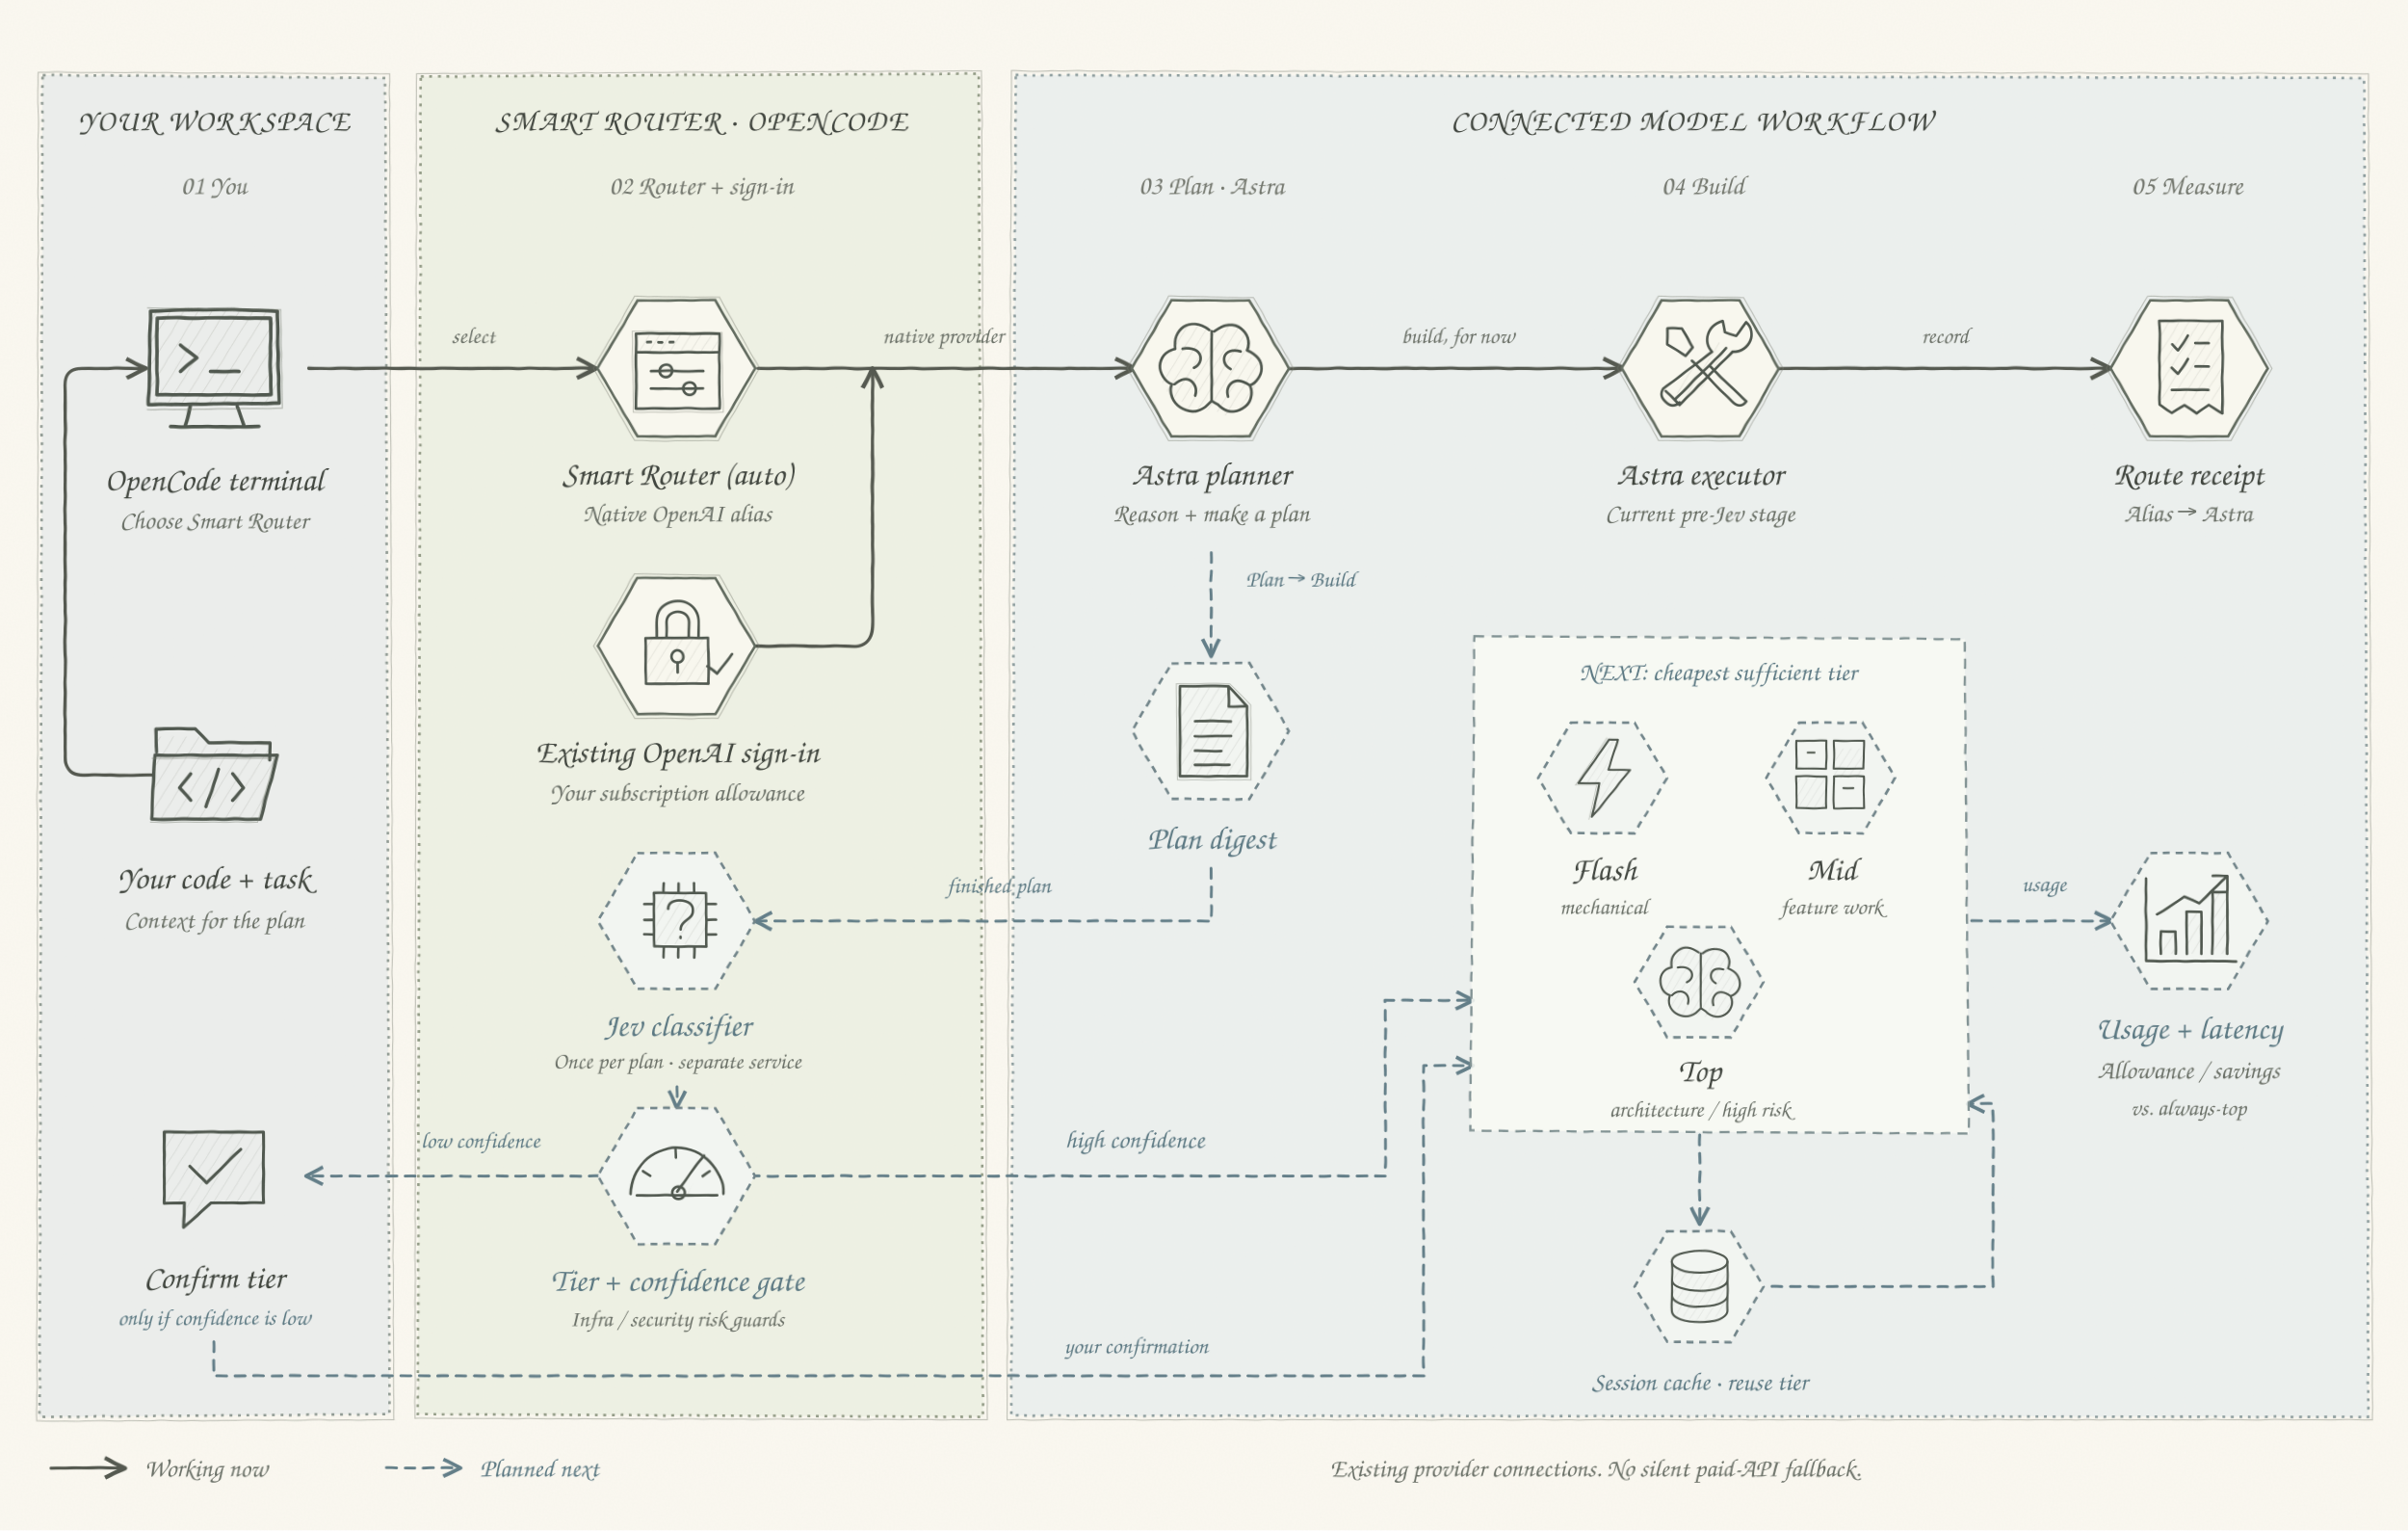
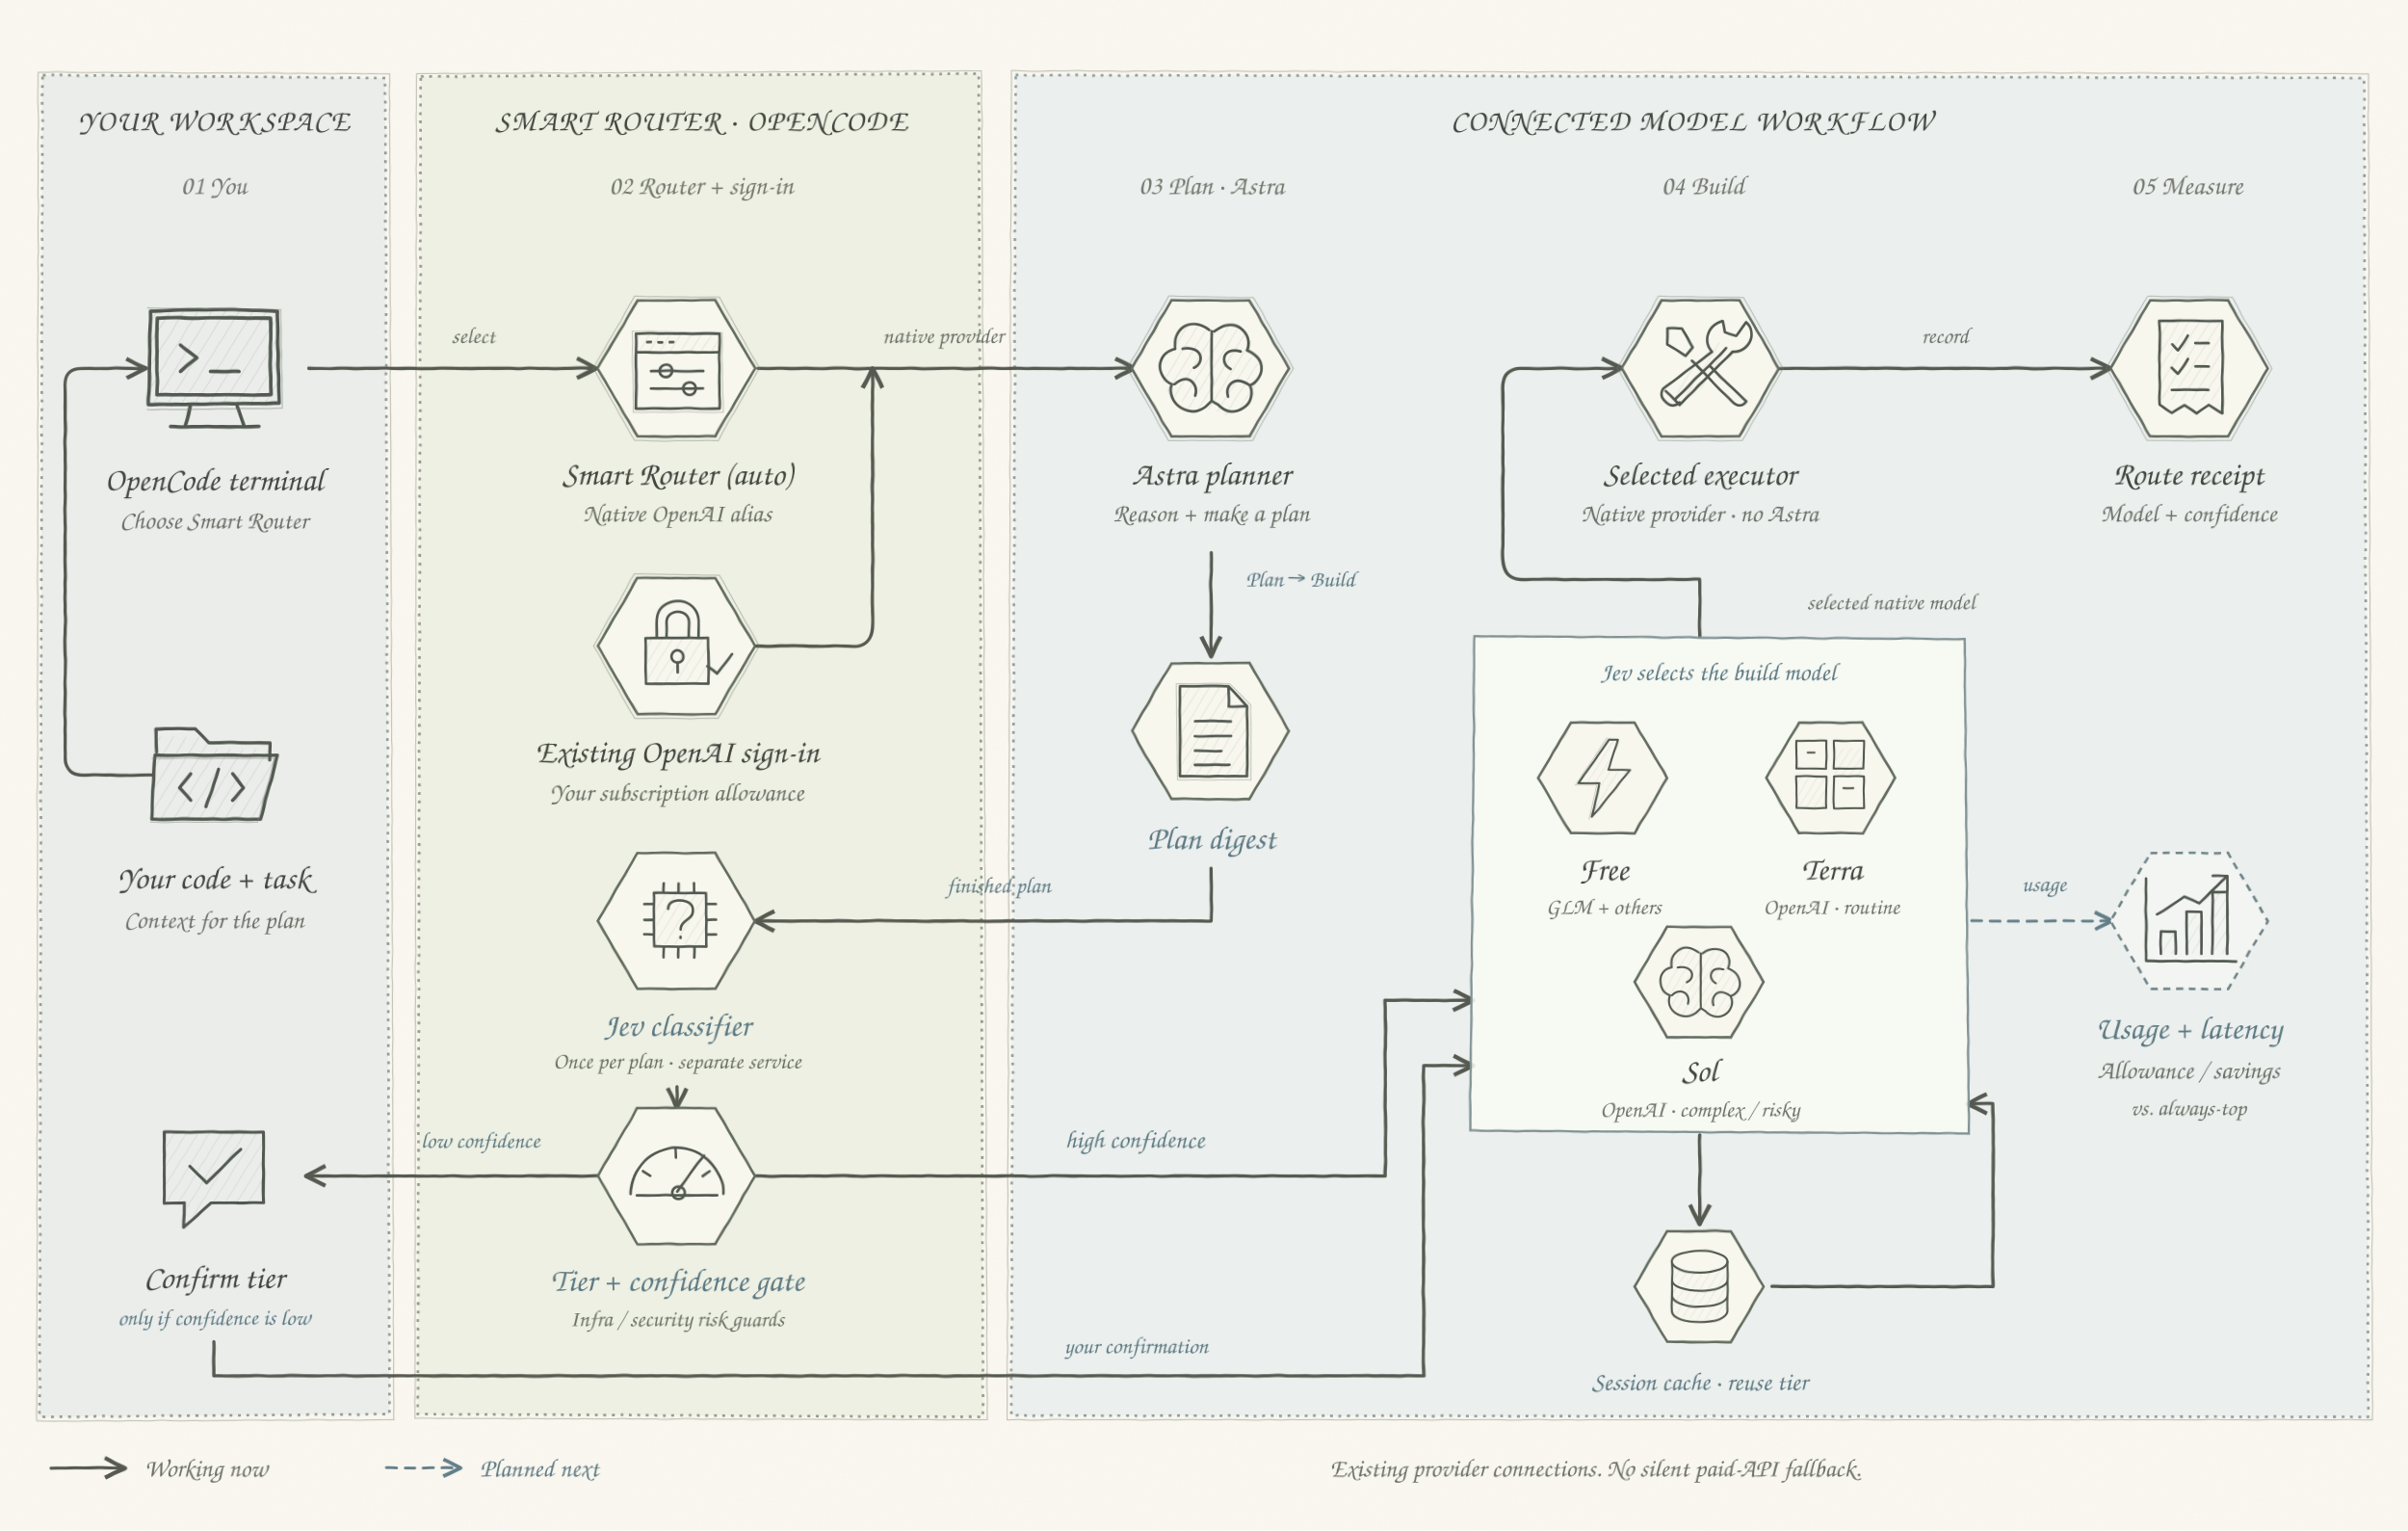
<svg xmlns="http://www.w3.org/2000/svg" width="1700" height="1080" viewBox="0 0 1700 1080" role="img" aria-labelledby="title desc">
  <defs>
    <filter id="paper">
      <feTurbulence type="fractalNoise" baseFrequency=".7" numOctaves="3" seed="9" result="grain" />
      <feColorMatrix in="grain" type="saturate" values="0" />
      <feComponentTransfer>
        <feFuncA type="linear" slope=".045" />
      </feComponentTransfer>
      <feBlend in="SourceGraphic" mode="multiply" />
    </filter>
    <filter id="pencil" x="-8%" y="-8%" width="116%" height="116%">
      <feTurbulence type="fractalNoise" baseFrequency=".065" numOctaves="2" seed="12" result="grain" />
      <feDisplacementMap in="SourceGraphic" in2="grain" scale="1.15" xChannelSelector="R" yChannelSelector="G" />
    </filter>
    <pattern id="hatch" width="7" height="7" patternUnits="userSpaceOnUse" patternTransform="rotate(32)">
      <path d="M0 0 L0 7" stroke="#74766d" stroke-width=".8" opacity=".22" />
    </pattern>
    <marker id="arrow" viewBox="0 0 12 12" refX="10" refY="6" markerWidth="9" markerHeight="9" orient="auto-start-reverse">
      <path d="M2 2 L10 6 L2 10" fill="none" stroke="#555950" stroke-width="1.7" stroke-linejoin="round" />
    </marker>
    <marker id="next-arrow" viewBox="0 0 12 12" refX="10" refY="6" markerWidth="9" markerHeight="9" orient="auto-start-reverse">
      <path d="M2 2 L10 6 L2 10" fill="none" stroke="#637e88" stroke-width="1.7" stroke-linejoin="round" />
    </marker>
    <style>
      text { font-family: 'Chalkboard SE', 'Comic Sans MS', cursive; fill: #40453e; font-size: 23px; text-anchor: middle; }
      .group { font-size: 21px; letter-spacing: 1.2px; }
      .lane { font-size: 19px; fill: #73776e; }
      .small { font-size: 18px; fill: #6a7067; }
      .tiny { font-size: 16px; fill: #6a7067; }
      .blue { fill: #5b7882; }
      .line { fill: none; stroke: #555950; stroke-width: 2.1; stroke-linecap: round; stroke-linejoin: round; }
      .echo { fill: none; stroke: #777c70; stroke-width: .8; opacity: .42; }
      .flow { fill: none; stroke: #555950; stroke-width: 2.3; stroke-linecap: round; stroke-linejoin: round; marker-end: url(#arrow); }
      .next { fill: none; stroke: #637e88; stroke-width: 2; stroke-dasharray: 7 6; stroke-linecap: round; stroke-linejoin: round; marker-end: url(#next-arrow); }
      .icon { fill: none; stroke: #50584f; stroke-width: 2.1; stroke-linecap: round; stroke-linejoin: round; }
      .hex { fill: #f8f7ee; stroke: #636c60; stroke-width: 1.8; }
      .future-hex { fill: #f2f5f1; stroke: #72858a; stroke-width: 1.8; stroke-dasharray: 5 4; }
      .shade { fill: url(#hatch); }
    </style>
    <symbol id="terminal" viewBox="0 0 100 100">
      <path class="shade" d="M12 15 H88 V70 H12 Z" />
      <path class="icon" d="M12 15 Q49 13 88 15 L89 70 L11 71 Z M16 19 H84 V65 H16 Z M36 72 L33 83 M64 72 L68 83 M24 84 H77 M30 35 L40 43 L30 51 M48 51 H65" />
      <path class="echo" d="M10 13 L90 14 L91 73 L10 74" />
    </symbol>
    <symbol id="folder" viewBox="0 0 100 100">
      <path class="shade" d="M12 28 H41 L49 36 H90 L80 81 H10 Z" />
      <path class="icon" d="M13 38 L13 23 L38 23 L47 32 H86 L86 43 M12 40 H91 L80 81 H10 Z M35 52 L28 61 L35 69 M62 52 L69 61 L62 69 M53 49 L45 73" />
      <path class="echo" d="M10 42 L89 42 L78 83 H9" />
    </symbol>
    <symbol id="selector" viewBox="0 0 100 100">
      <path class="icon" d="M17 21 H84 V81 H17 Z M17 36 H84 M26 28 H29 M35 28 H38 M44 28 H47 M29 51 H71 M29 65 H71" />
      <path class="shade" d="M18 22 H83 V35 H18 Z" />
      <circle class="icon" cx="41" cy="51" r="5" fill="#f8f7ee" />
      <circle class="icon" cx="60" cy="65" r="5" fill="#f8f7ee" />
      <path class="echo" d="M14 19 L86 20 L87 84 H15 Z" />
    </symbol>
    <symbol id="auth" viewBox="0 0 100 100">
      <path class="shade" d="M26 44 H75 V81 H26 Z" />
      <path class="icon" d="M25 44 H76 V81 H25 Z M34 43 V31 C34 8 68 8 68 31 V43 M42 44 V31 C42 20 60 20 60 31 V43" />
      <circle class="icon" cx="51" cy="59" r="5" />
      <path class="icon" d="M51 64 V72 M75 67 L83 73 L95 57" />
    </symbol>
    <symbol id="brain" viewBox="0 0 100 100">
      <path class="shade" d="M49 16 C24 7 13 28 19 40 C4 49 13 76 30 76 C34 90 47 86 51 79 C59 92 74 87 77 75 C95 68 95 48 82 40 C88 19 65 8 52 19 Z" />
      <path class="icon" d="M49 19 C34 7 19 19 22 34 C6 37 7 57 20 62 C14 77 33 90 46 80 L51 75 M53 20 C69 8 85 21 79 35 C95 41 93 59 81 63 C88 79 68 91 56 78 L51 75 M51 20 V75 M28 34 C44 31 46 45 37 49 M22 62 C31 53 41 61 38 71 M74 36 C60 32 57 45 66 50 M81 63 C69 54 61 63 64 72" />
    </symbol>
    <symbol id="tools" viewBox="0 0 100 100">
      <path class="shade" d="M27 66 L65 28 L76 39 L39 77 Z" />
      <path class="icon" d="M29 75 L71 33 M22 68 L33 79 L76 36 C91 36 96 20 87 12 L79 23 L70 20 L68 11 C55 15 52 28 59 36 L20 66 Q16 72 22 77 Q28 82 33 77 M23 17 L35 17 L44 32 L38 39 L23 30 Z M43 43 L75 76 Q82 83 87 76 L57 47" />
    </symbol>
    <symbol id="document" viewBox="0 0 100 100">
      <path class="icon" d="M25 14 H64 L79 30 V86 H25 Z M64 14 V30 H79 M37 42 H66 M37 54 H66 M37 66 H58 M37 77 H65" />
      <path class="shade" d="M26 15 H63 V31 H78 V85 H26 Z" />
      <path class="echo" d="M22 12 H65 L82 29 V89 H23 Z" />
    </symbol>
    <symbol id="classifier" viewBox="0 0 100 100">
      <path class="shade" d="M33 28 H73 V69 H33 Z" />
      <path class="icon" d="M31 27 H74 V71 H31 Z M39 19 V27 M51 19 V27 M64 19 V27 M39 71 V80 M51 71 V80 M64 71 V80 M23 36 H31 M23 49 H31 M23 61 H31 M74 36 H82 M74 49 H82 M74 61 H82 M43 40 C43 30 64 31 63 42 C63 49 53 49 53 57 M53 63 V64" />
    </symbol>
    <symbol id="gate" viewBox="0 0 100 100">
      <path class="icon" d="M12 66 A38 38 0 0 1 88 66 M17 67 H83 M50 64 L72 34 M22 47 L28 51 M49 29 V36 M77 47 L71 51" />
      <path class="shade" d="M51 65 L72 34 L58 68 Z" />
      <circle class="icon" cx="51" cy="65" r="5" />
    </symbol>
    <symbol id="flash" viewBox="0 0 100 100">
      <path class="shade" d="M56 9 L24 54 H46 L38 89 L78 40 H55 L65 9 Z" />
      <path class="icon" d="M56 9 L24 54 H46 L38 89 L78 40 H55 L65 9 Z" />
      <path class="echo" d="M54 7 L21 56 H43 L35 92" />
    </symbol>
    <symbol id="blocks" viewBox="0 0 100 100">
      <path class="shade" d="M15 47 H46 V80 H15 Z M54 18 H85 V49 H54 Z" />
      <path class="icon" d="M15 47 H46 V80 H15 Z M54 47 H85 V80 H54 Z M54 10 H85 V39 H54 Z M15 10 H46 V39 H15 Z M27 22 H34 M64 59 H74" />
    </symbol>
    <symbol id="cache" viewBox="0 0 100 100">
      <path class="shade" d="M23 28 Q50 43 77 28 V75 Q50 92 23 75 Z" />
      <ellipse class="icon" cx="50" cy="25" rx="28" ry="11" />
      <path class="icon" d="M22 25 V74 C22 90 78 90 78 74 V25 M22 43 C22 58 78 58 78 43 M22 59 C22 74 78 74 78 59" />
    </symbol>
    <symbol id="receipt" viewBox="0 0 100 100">
      <path class="icon" d="M26 12 H77 V87 L66 80 L56 87 L46 80 L36 87 L26 80 Z M36 31 L41 36 L49 24 M55 30 H66 M36 50 L41 55 L49 43 M55 49 H66 M36 68 H66" />
      <path class="shade" d="M27 13 H76 V76 H27 Z" />
    </symbol>
    <symbol id="chart" viewBox="0 0 100 100">
      <path class="icon" d="M15 15 V82 H88 M27 76 V58 H39 V76 M48 76 V42 H60 V76 M69 76 V26 H81 V76 M24 44 L46 30 L58 35 L81 13 M69 13 H81 V25" />
      <path class="shade" d="M28 58 H38 V76 H28 Z M49 42 H59 V76 H49 Z M70 26 H80 V76 H70 Z" />
    </symbol>
    <symbol id="confirm" viewBox="0 0 100 100">
      <path class="icon" d="M15 17 H85 V67 H48 L29 84 V67 H15 Z M33 41 L45 53 L69 29" />
      <path class="shade" d="M16 18 H84 V66 H47 L31 80 V66 H16 Z" />
    </symbol>
  </defs>
  <rect width="1700" height="1080" fill="#faf8f0" filter="url(#paper)" />
  <g filter="url(#pencil)">
    <path d="M30 53 L272 55 L275 998 L28 1000 Z" fill="#e7ebea" fill-opacity=".8" stroke="#919b94" stroke-width="1.8" stroke-dasharray="2 4" />
    <path class="echo" d="M27 51 L275 52 L278 1002 L26 1003 Z" />
    <path d="M297 54 L691 52 L694 1000 L295 998 Z" fill="#e9eddf" fill-opacity=".75" stroke="#929b86" stroke-width="1.8" stroke-dasharray="2 4" />
    <path class="echo" d="M294 52 L693 50 L697 1002 L293 1001 Z" />
    <path d="M717 53 L1669 55 L1672 1000 L714 999 Z" fill="#e6ecec" fill-opacity=".75" stroke="#8d9d9e" stroke-width="1.8" stroke-dasharray="2 4" />
    <path class="echo" d="M714 50 L1672 52 L1675 1002 L711 1002 Z" />
    <text class="group" x="151" y="92">YOUR WORKSPACE</text>
    <text class="group" x="495" y="92">SMART ROUTER · OPENCODE</text>
    <text class="group" x="1194" y="92">CONNECTED MODEL WORKFLOW</text>
    <text class="lane" x="151" y="137">01  You</text>
    <text class="lane" x="495" y="137">02  Router + sign-in</text>
    <text class="lane" x="855" y="137">03  Plan · Astra</text>
    <text class="lane" x="1202" y="137">04  Build</text>
    <text class="lane" x="1544" y="137">05  Measure</text>
    <path class="flow" d="M218 260 L421 260" />
    <path class="flow" d="M535 260 L801 260" />
-     <path class="flow" d="M909 260 L1146 260" />
+     <path class="flow" d="M1200 449 L1200 409 L1074 409 Q1061 409 1061 393 L1061 273 Q1061 260 1074 260 L1145 260" />
    <path class="flow" d="M1255 260 L1490 260" />
    <path class="flow" d="M108 547 L58 547 Q46 547 46 534 L46 272 Q46 260 58 260 L103 260" />
    <path class="flow" d="M530 456 L603 456 Q616 456 616 441 L616 260" />
    <text class="tiny" x="334" y="242">select</text>
    <text class="tiny" x="666" y="242">native provider</text>
-     <text class="tiny" x="1029" y="242">build, for now</text>
+     <text class="tiny" x="1335" y="430">selected native model</text>
    <text class="tiny" x="1373" y="242">record</text>
-     <path class="next" d="M855 390 L855 463" />
+     <path class="flow" d="M855 390 L855 463" />
    <text class="tiny blue" x="918" y="414">Plan → Build</text>
-     <path class="next" d="M855 613 L855 650 L533 650" />
+     <path class="flow" d="M855 613 L855 650 L533 650" />
    <text class="tiny blue" x="705" y="630">finished plan</text>
-     <path class="next" d="M478 767 L478 782" />
-     <path class="next" d="M529 830 L978 830 L978 706 L1040 706" />
+     <path class="flow" d="M478 767 L478 782" />
+     <path class="flow" d="M529 830 L978 830 L978 706 L1040 706" />
    <text class="small blue" x="801" y="810">high confidence</text>
-     <path class="next" d="M423 830 L216 830" />
+     <path class="flow" d="M423 830 L216 830" />
    <text class="tiny blue" x="339" y="810">low confidence</text>
-     <path class="next" d="M151 947 L151 971 L1005 971 L1005 752 L1040 752" />
+     <path class="flow" d="M151 947 L151 971 L1005 971 L1005 752 L1040 752" />
    <text class="tiny blue" x="802" y="955">your confirmation</text>
-     <path class="next" d="M1200 801 L1200 864" />
-     <path class="next" d="M1251 908 L1407 908 L1407 779 L1389 779" />
+     <path class="flow" d="M1200 801 L1200 864" />
+     <path class="flow" d="M1251 908 L1407 908 L1407 779 L1389 779" />
    <path class="next" d="M1392 650 L1491 650" />
    <text class="tiny blue" x="1443" y="629">usage</text>
    <use href="#terminal" x="92" y="202" width="118" height="118" />
    <text x="151" y="346">OpenCode terminal</text>
    <text class="small" x="151" y="373">Choose Smart Router</text>
    <use href="#folder" x="96" y="489" width="110" height="110" />
    <text x="151" y="627">Your code + task</text>
    <text class="small" x="151" y="655">Context for the plan</text>
    <use href="#confirm" x="101" y="782" width="100" height="100" />
    <text x="151" y="909">Confirm tier</text>
    <text class="tiny blue" x="151" y="935">only if confidence is low</text>
    <path class="hex" d="M450 212 L505 212 L533 260 L505 308 L450 308 L422 260 Z" />
    <path class="echo" d="M448 209 L508 210 L536 260 L507 311 L448 311 L419 260 Z" />
    <use href="#selector" x="434" y="217" width="88" height="88" />
    <text x="478" y="342">Smart Router (auto)</text>
    <text class="small" x="478" y="368">Native OpenAI alias</text>
    <path class="hex" d="M450 408 L505 408 L533 456 L505 504 L450 504 L422 456 Z" />
    <path class="echo" d="M448 405 L508 406 L536 456 L507 507 L448 507 L419 456 Z" />
    <use href="#auth" x="434" y="412" width="87" height="87" />
    <text x="478" y="538">Existing OpenAI sign-in</text>
    <text class="small" x="478" y="565">Your subscription allowance</text>
-     <path class="future-hex" d="M450 602 L505 602 L533 650 L505 698 L450 698 L422 650 Z" />
+     <path class="hex" d="M450 602 L505 602 L533 650 L505 698 L450 698 L422 650 Z" />
    <use href="#classifier" x="435" y="607" width="86" height="86" />
    <text class="blue" x="478" y="731">Jev classifier</text>
    <text class="tiny" x="478" y="754">Once per plan · separate service</text>
-     <path class="future-hex" d="M450 782 L505 782 L533 830 L505 878 L450 878 L422 830 Z" />
+     <path class="hex" d="M450 782 L505 782 L533 830 L505 878 L450 878 L422 830 Z" />
    <use href="#gate" x="435" y="786" width="86" height="86" />
    <text class="blue" x="478" y="911">Tier + confidence gate</text>
    <text class="tiny" x="478" y="936">Infra / security risk guards</text>
    <path class="hex" d="M827 212 L882 212 L910 260 L882 308 L827 308 L799 260 Z" />
    <path class="echo" d="M825 209 L885 210 L913 260 L884 311 L825 311 L796 260 Z" />
    <use href="#brain" x="810" y="216" width="89" height="89" />
    <text x="855" y="342">Astra planner</text>
    <text class="small" x="855" y="368">Reason + make a plan</text>
-     <path class="future-hex" d="M827 468 L882 468 L910 516 L882 564 L827 564 L799 516 Z" />
+     <path class="hex" d="M827 468 L882 468 L910 516 L882 564 L827 564 L799 516 Z" />
    <use href="#document" x="811" y="472" width="88" height="88" />
    <text class="blue" x="855" y="599">Plan digest</text>
    <path class="hex" d="M1173 212 L1228 212 L1256 260 L1228 308 L1173 308 L1145 260 Z" />
    <path class="echo" d="M1171 209 L1231 210 L1259 260 L1230 311 L1171 311 L1142 260 Z" />
    <use href="#tools" x="1157" y="217" width="87" height="87" />
-     <text x="1200" y="342">Astra executor</text>
-     <text class="small" x="1200" y="368">Current pre-Jev stage</text>
-     <path d="M1041 449 L1387 451 L1390 800 L1038 798 Z" fill="#f8faf4" fill-opacity=".85" stroke="#819293" stroke-width="1.6" stroke-dasharray="7 5" />
-     <text class="small blue" x="1213" y="480">NEXT: cheapest sufficient tier</text>
-     <path class="future-hex" d="M1109 510 L1154 510 L1177 549 L1154 588 L1109 588 L1086 549 Z" />
+     <text x="1200" y="342">Selected executor</text>
+     <text class="small" x="1200" y="368">Native provider · no Astra</text>
+     <path d="M1041 449 L1387 451 L1390 800 L1038 798 Z" fill="#f8faf4" fill-opacity=".85" stroke="#819293" stroke-width="1.6" />
+     <text class="small blue" x="1213" y="480">Jev selects the build model</text>
+     <path class="hex" d="M1109 510 L1154 510 L1177 549 L1154 588 L1109 588 L1086 549 Z" />
    <use href="#flash" x="1098" y="516" width="68" height="68" />
-     <text x="1132" y="621">Flash</text>
-     <text class="tiny" x="1132" y="645">mechanical</text>
-     <path class="future-hex" d="M1270 510 L1315 510 L1338 549 L1315 588 L1270 588 L1247 549 Z" />
+     <text x="1132" y="621">Free</text>
+     <text class="tiny" x="1132" y="645">GLM + others</text>
+     <path class="hex" d="M1270 510 L1315 510 L1338 549 L1315 588 L1270 588 L1247 549 Z" />
    <use href="#blocks" x="1258" y="516" width="68" height="68" />
-     <text x="1293" y="621">Mid</text>
-     <text class="tiny" x="1293" y="645">feature work</text>
-     <path class="future-hex" d="M1177 654 L1222 654 L1245 693 L1222 732 L1177 732 L1154 693 Z" />
+     <text x="1293" y="621">Terra</text>
+     <text class="tiny" x="1293" y="645">OpenAI · routine</text>
+     <path class="hex" d="M1177 654 L1222 654 L1245 693 L1222 732 L1177 732 L1154 693 Z" />
    <use href="#brain" x="1165" y="659" width="70" height="70" />
-     <text x="1200" y="763">Top</text>
-     <text class="tiny" x="1200" y="788">architecture / high risk</text>
-     <path class="future-hex" d="M1177 869 L1222 869 L1245 908 L1222 947 L1177 947 L1154 908 Z" />
+     <text x="1200" y="763">Sol</text>
+     <text class="tiny" x="1200" y="788">OpenAI · complex / risky</text>
+     <path class="hex" d="M1177 869 L1222 869 L1245 908 L1222 947 L1177 947 L1154 908 Z" />
    <use href="#cache" x="1165" y="873" width="70" height="70" />
    <text class="small blue" x="1200" y="981">Session cache · reuse tier</text>
    <path class="hex" d="M1518 212 L1573 212 L1601 260 L1573 308 L1518 308 L1490 260 Z" />
    <path class="echo" d="M1516 209 L1576 210 L1604 260 L1575 311 L1516 311 L1487 260 Z" />
    <use href="#receipt" x="1502" y="216" width="87" height="87" />
    <text x="1545" y="342">Route receipt</text>
-     <text class="small" x="1545" y="368">Alias → Astra</text>
+     <text class="small" x="1545" y="368">Model + confidence</text>
    <path class="future-hex" d="M1518 602 L1573 602 L1601 650 L1573 698 L1518 698 L1490 650 Z" />
    <use href="#chart" x="1502" y="607" width="87" height="87" />
    <text class="blue" x="1545" y="733">Usage + latency</text>
    <text class="small" x="1545" y="761">Allowance / savings</text>
    <text class="tiny" x="1545" y="787">vs. always-top</text>
    <path class="flow" d="M36 1036 L88 1036" />
    <text class="small" text-anchor="start" style="text-anchor:start" x="102" y="1042">Working now</text>
    <path class="next" d="M273 1036 L325 1036" />
    <text class="small blue" style="text-anchor:start" x="339" y="1042">Planned next</text>
    <text class="small" x="1126" y="1042">Existing provider connections. No silent paid-API fallback.</text>
  </g>
</svg>
